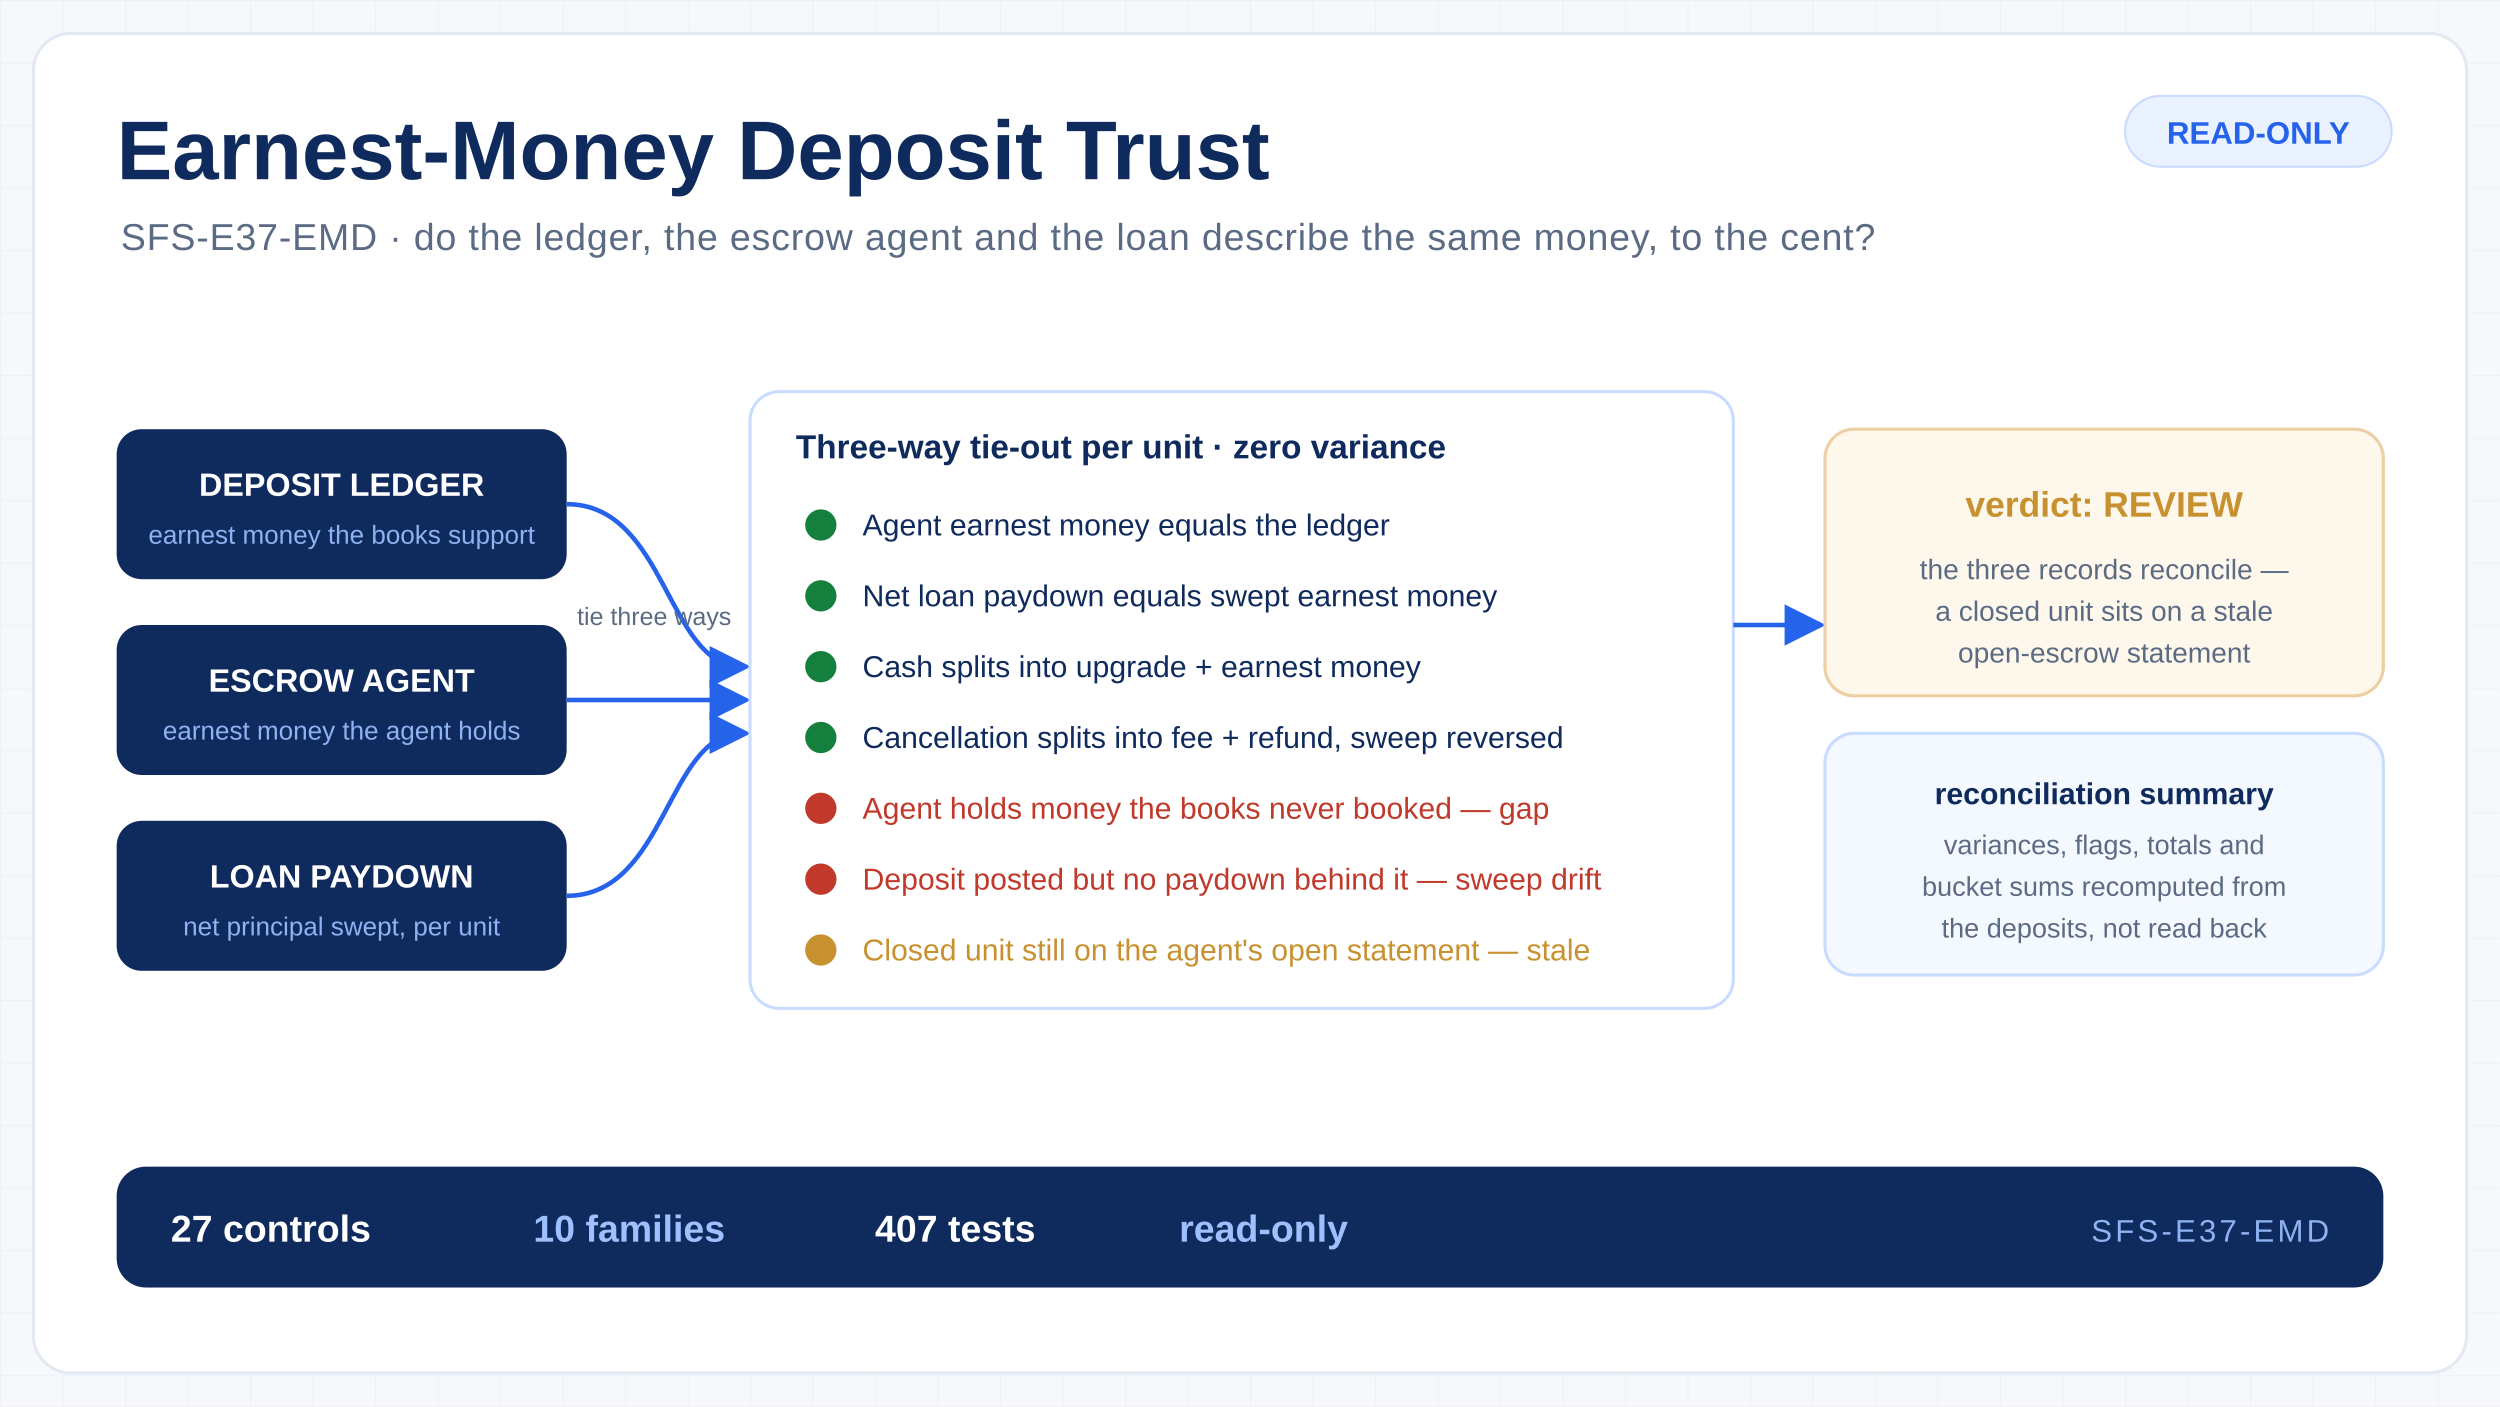
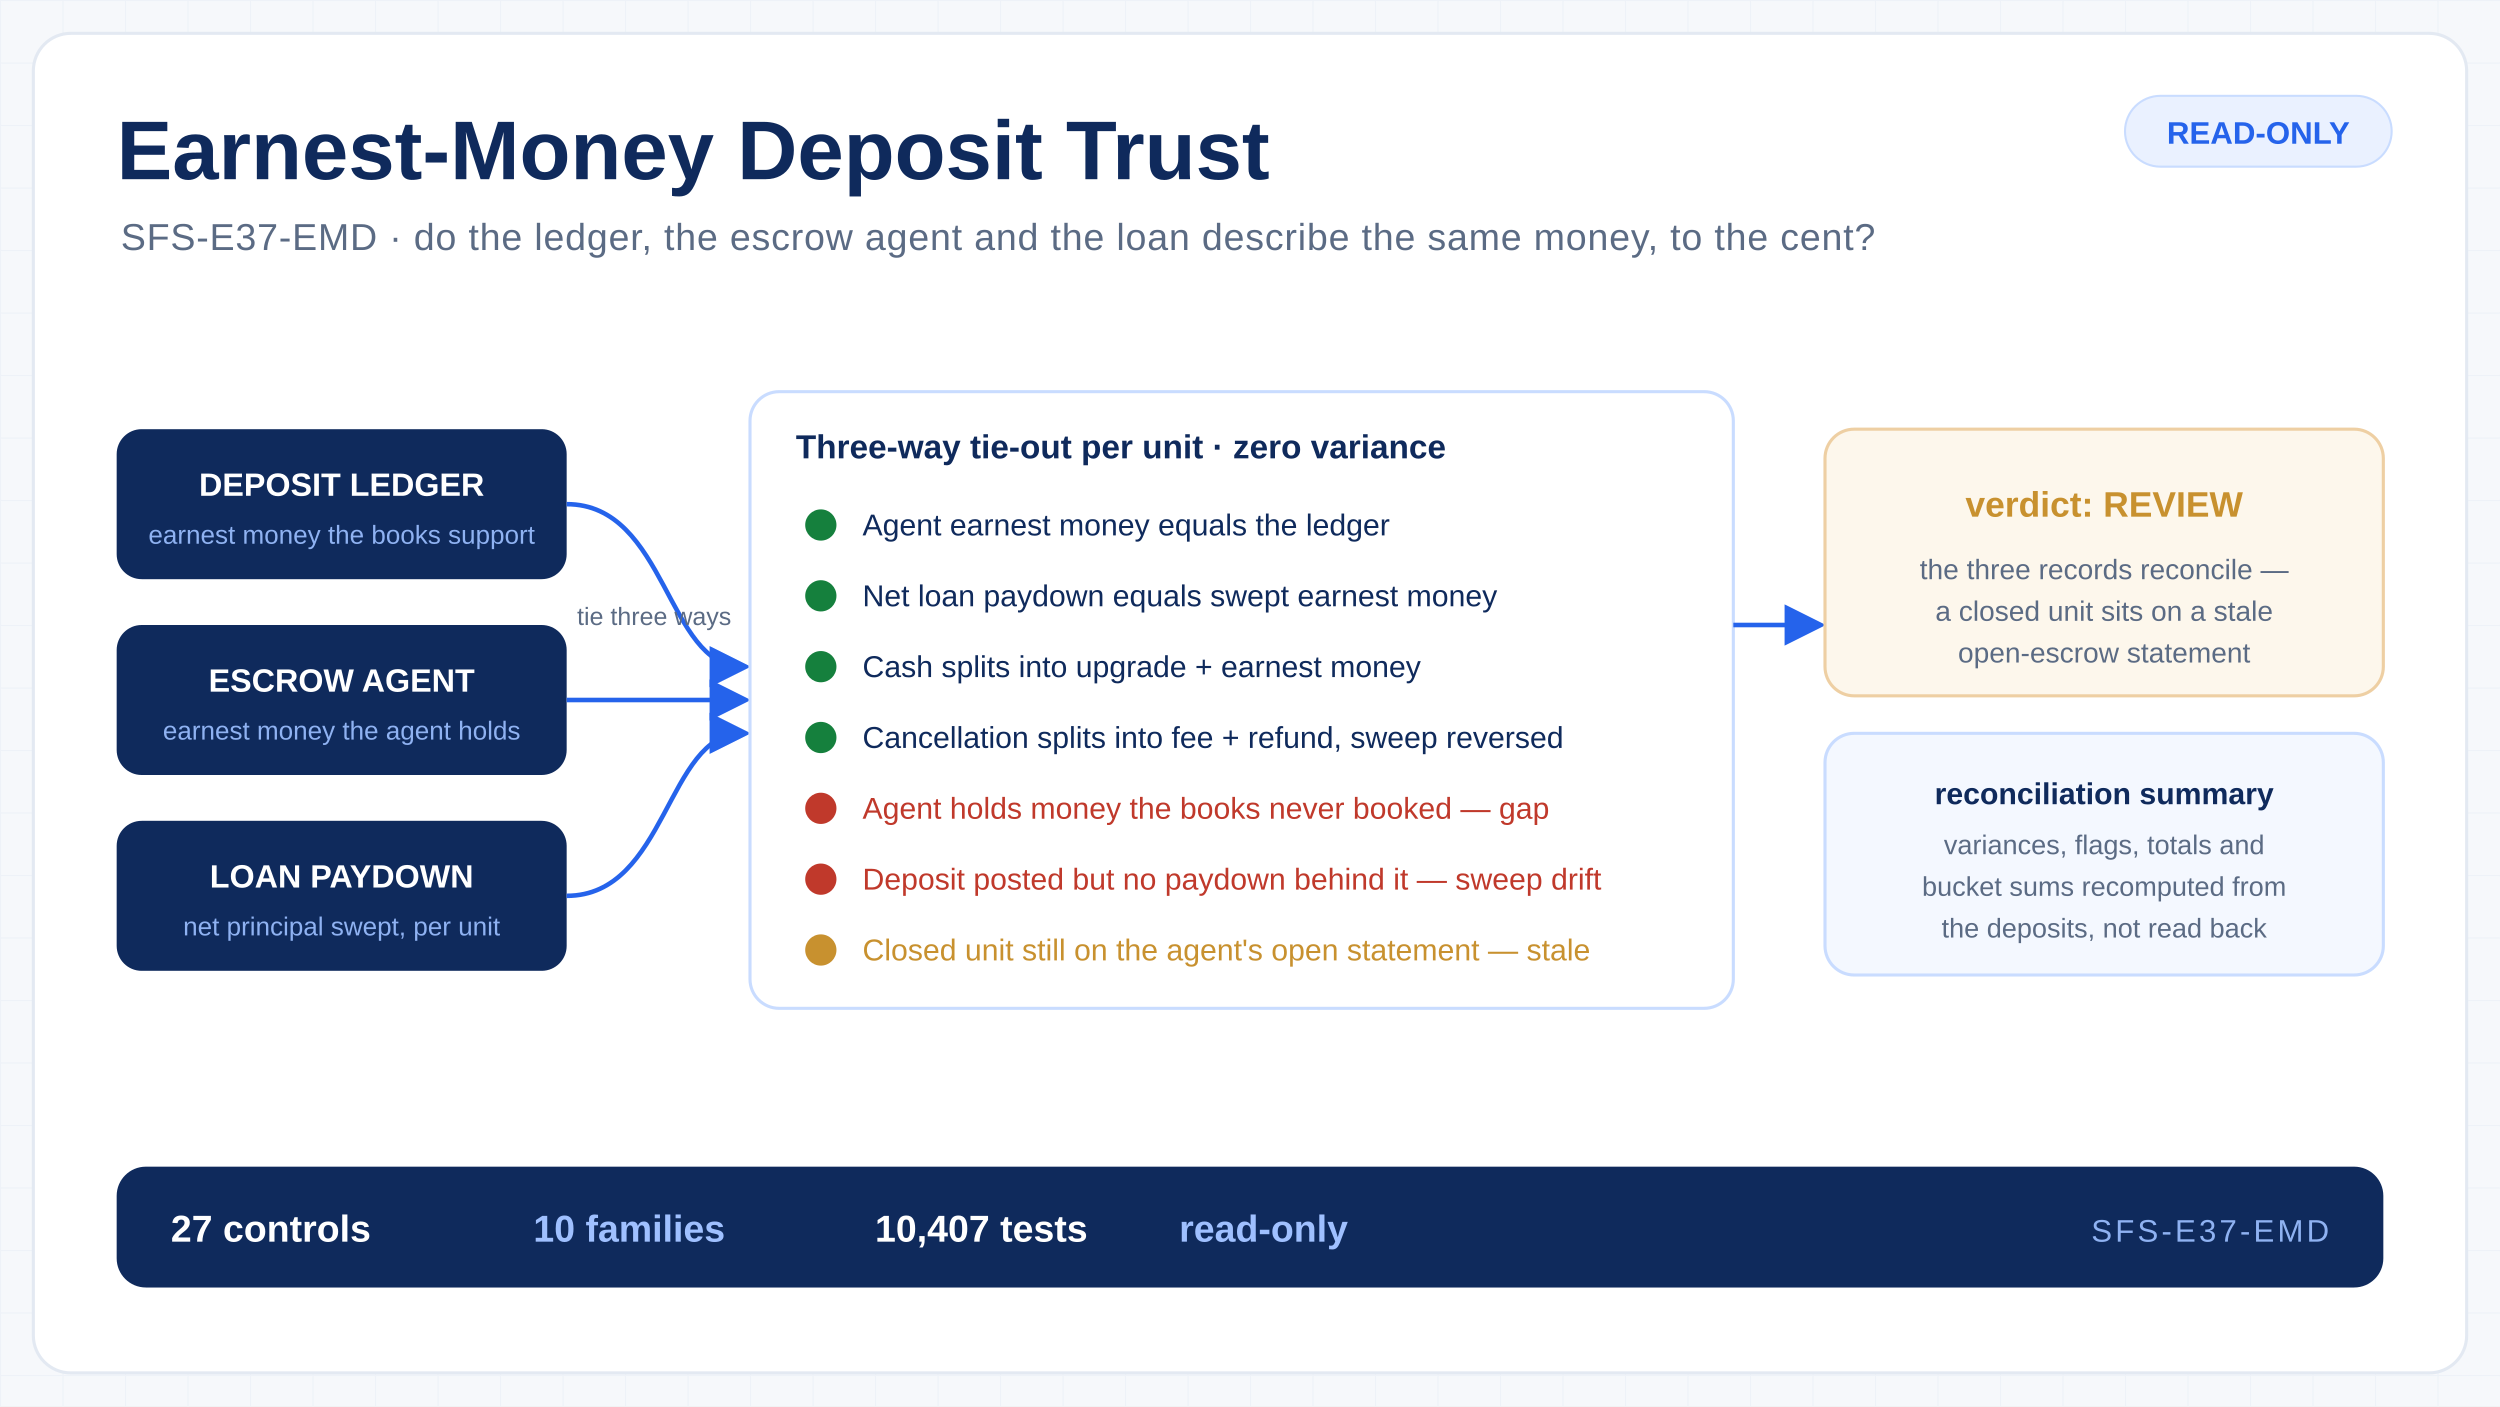
<svg xmlns="http://www.w3.org/2000/svg" viewBox="0 0 1200 675" width="1200" height="675" font-family="'Segoe UI',system-ui,-apple-system,Arial,sans-serif" role="img" aria-label="Earnest-Money Deposit Trust engine tile: the deposit ledger, the escrow agent's statement and the construction-loan paydown register tied three ways per unit to zero variance, with the cancellation split and the reconciliation summary recomputed from the deposits beneath them.">
  <defs>
    <pattern id="grid-emd" width="30" height="30" patternUnits="userSpaceOnUse">
      <path d="M30 0H0V30" fill="none" stroke="#eef2f8" stroke-width="1" />
    </pattern>
    <marker id="arw-emd" markerWidth="9" markerHeight="9" refX="7" refY="4.5" orient="auto">
      <path d="M0 0L9 4.5L0 9Z" fill="#2563eb" />
    </marker>
  </defs>
  <rect width="1200" height="675" fill="#f6f8fb" />
  <rect width="1200" height="675" fill="url(#grid-emd)" />
  <rect x="16" y="16" width="1168" height="643" rx="18" fill="#ffffff" stroke="#e3e9f2" stroke-width="1.5" />
  <text x="56" y="86" font-size="40" font-weight="700" fill="#0f2a5c">Earnest-Money Deposit Trust</text>
  <text x="58" y="120" font-size="18" fill="#5b6b84" letter-spacing="0.4">SFS-E37-EMD · do the ledger, the escrow agent and the loan describe the same money, to the cent?</text>
  <rect x="1020" y="46" width="128" height="34" rx="17" fill="#eaf1ff" stroke="#c9dcff" />
  <text x="1084" y="69" font-size="15" font-weight="600" fill="#2563eb" text-anchor="middle">READ-ONLY</text>
  <g>
    <rect x="56" y="206" width="216" height="72" rx="12" fill="#0f2a5c" />
    <text x="164" y="238" font-size="15.5" font-weight="700" fill="#ffffff" text-anchor="middle">DEPOSIT LEDGER</text>
    <text x="164" y="261" font-size="12.5" fill="#8fb2f2" text-anchor="middle">earnest money the books support</text>
  </g>
  <g>
    <rect x="56" y="300" width="216" height="72" rx="12" fill="#0f2a5c" />
    <text x="164" y="332" font-size="15.5" font-weight="700" fill="#ffffff" text-anchor="middle">ESCROW AGENT</text>
    <text x="164" y="355" font-size="12.5" fill="#8fb2f2" text-anchor="middle">earnest money the agent holds</text>
  </g>
  <g>
    <rect x="56" y="394" width="216" height="72" rx="12" fill="#0f2a5c" />
    <text x="164" y="426" font-size="15.5" font-weight="700" fill="#ffffff" text-anchor="middle">LOAN PAYDOWN</text>
    <text x="164" y="449" font-size="12.5" fill="#8fb2f2" text-anchor="middle">net principal swept, per unit</text>
  </g>
  <path d="M272 242C320 242 320 320 356 320" fill="none" stroke="#2563eb" stroke-width="2.2" marker-end="url(#arw-emd)" />
  <path d="M272 336H356" fill="none" stroke="#2563eb" stroke-width="2.2" marker-end="url(#arw-emd)" />
  <path d="M272 430C320 430 320 352 356 352" fill="none" stroke="#2563eb" stroke-width="2.2" marker-end="url(#arw-emd)" />
  <text x="314" y="300" font-size="12" fill="#5b6b84" text-anchor="middle">tie three ways</text>
  <rect x="360" y="188" width="472" height="296" rx="14" fill="#ffffff" stroke="#c9dcff" stroke-width="1.5" />
  <text x="382" y="220" font-size="16" font-weight="700" fill="#0f2a5c">Three-way tie-out per unit · zero variance</text>
  <g font-size="14.5" fill="#0f2a5c">
    <circle cx="394" cy="252" r="7.5" fill="#15803d" />
    <text x="414" y="257">Agent earnest money equals the ledger</text>
    <circle cx="394" cy="286" r="7.5" fill="#15803d" />
    <text x="414" y="291">Net loan paydown equals swept earnest money</text>
    <circle cx="394" cy="320" r="7.5" fill="#15803d" />
    <text x="414" y="325">Cash splits into upgrade + earnest money</text>
    <circle cx="394" cy="354" r="7.5" fill="#15803d" />
    <text x="414" y="359">Cancellation splits into fee + refund, sweep reversed</text>
    <circle cx="394" cy="388" r="7.5" fill="#c0392b" />
    <text x="414" y="393" fill="#c0392b">Agent holds money the books never booked — gap</text>
    <circle cx="394" cy="422" r="7.5" fill="#c0392b" />
    <text x="414" y="427" fill="#c0392b">Deposit posted but no paydown behind it — sweep drift</text>
    <circle cx="394" cy="456" r="7.5" fill="#c8912f" />
    <text x="414" y="461" fill="#c8912f">Closed unit still on the agent's open statement — stale</text>
  </g>
  <path d="M832 300H872" fill="none" stroke="#2563eb" stroke-width="2.2" marker-end="url(#arw-emd)" />
  <rect x="876" y="206" width="268" height="128" rx="14" fill="#fdf7ec" stroke="#eecfa3" stroke-width="1.5" />
  <text x="1010" y="248" font-size="17" font-weight="700" fill="#c8912f" text-anchor="middle">verdict: REVIEW</text>
  <text x="1010" y="278" font-size="13.5" fill="#5b6b84" text-anchor="middle">the three records reconcile —</text>
  <text x="1010" y="298" font-size="13.5" fill="#5b6b84" text-anchor="middle">a closed unit sits on a stale</text>
  <text x="1010" y="318" font-size="13.5" fill="#5b6b84" text-anchor="middle">open-escrow statement</text>
  <rect x="876" y="352" width="268" height="116" rx="14" fill="#f4f8ff" stroke="#c9dcff" stroke-width="1.5" />
  <text x="1010" y="386" font-size="14.5" font-weight="700" fill="#0f2a5c" text-anchor="middle">reconciliation summary</text>
  <text x="1010" y="410" font-size="13" fill="#5b6b84" text-anchor="middle">variances, flags, totals and</text>
  <text x="1010" y="430" font-size="13" fill="#5b6b84" text-anchor="middle">bucket sums recomputed from</text>
  <text x="1010" y="450" font-size="13" fill="#5b6b84" text-anchor="middle">the deposits, not read back</text>
  <rect x="56" y="560" width="1088" height="58" rx="14" fill="#0f2a5c" />
  <text x="82" y="596" font-size="18" font-weight="600" fill="#ffffff">27 controls</text>
  <text x="256" y="596" font-size="18" font-weight="600" fill="#9fc0ff">10 families</text>
-   <text x="420" y="596" font-size="18" font-weight="600" fill="#ffffff">407 tests</text>
+   <text x="420" y="596" font-size="18" font-weight="600" fill="#ffffff">10,407 tests</text>
  <text x="566" y="596" font-size="18" font-weight="600" fill="#9fc0ff">read-only</text>
  <text x="1118" y="596" font-size="15" fill="#8fb2f2" text-anchor="end" letter-spacing="1.5">SFS-E37-EMD</text>
</svg>
